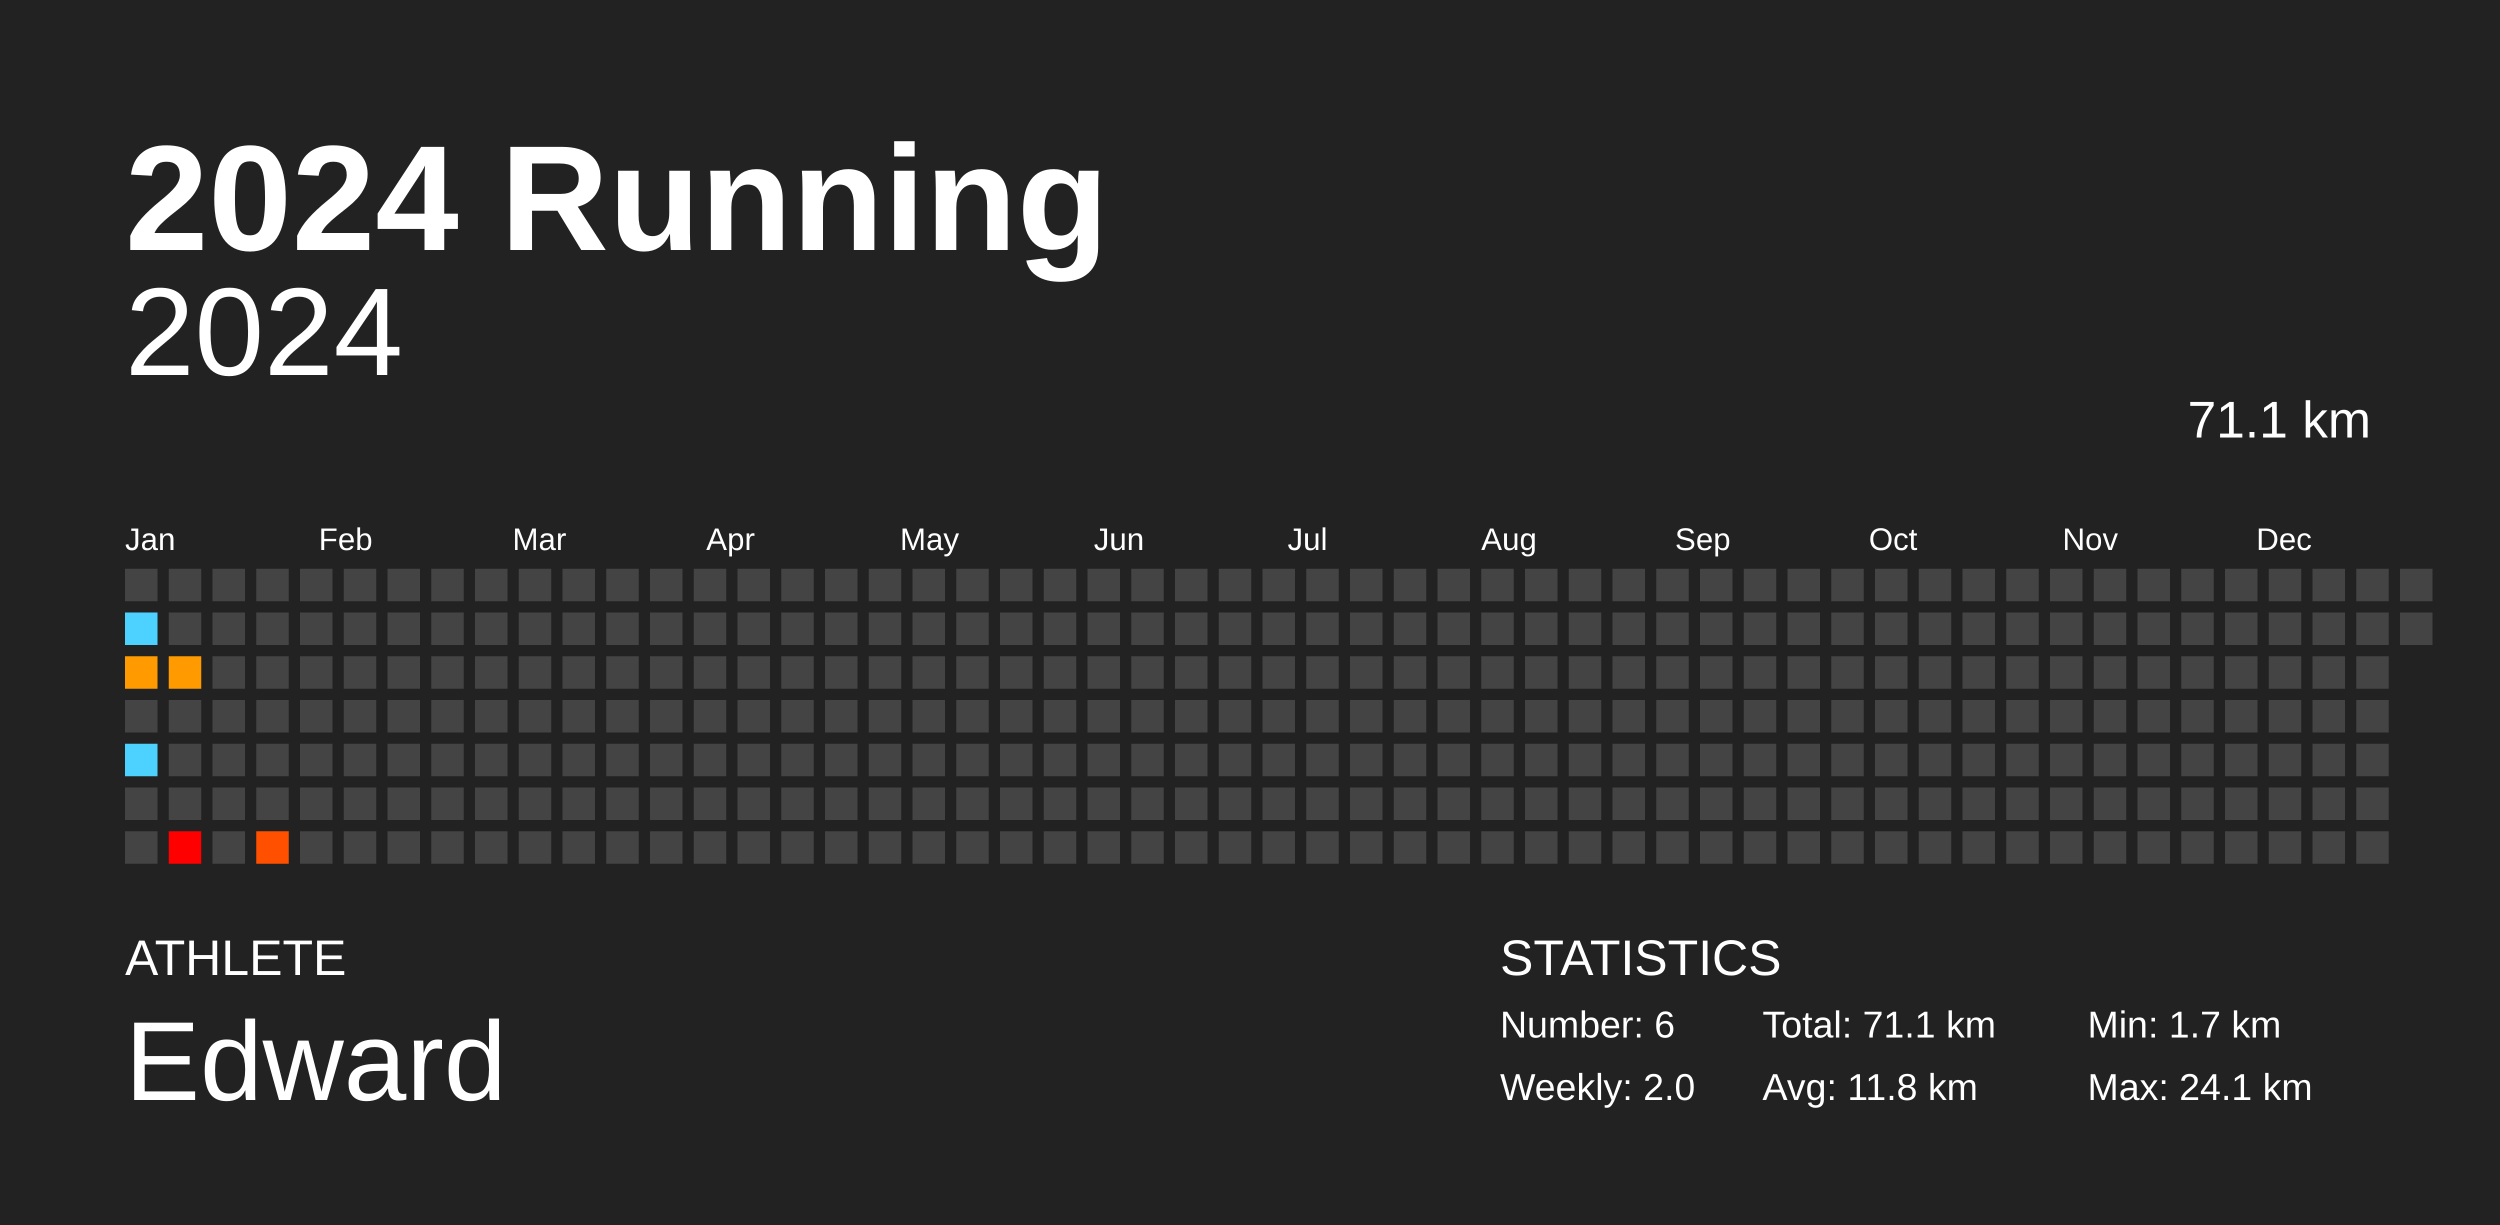
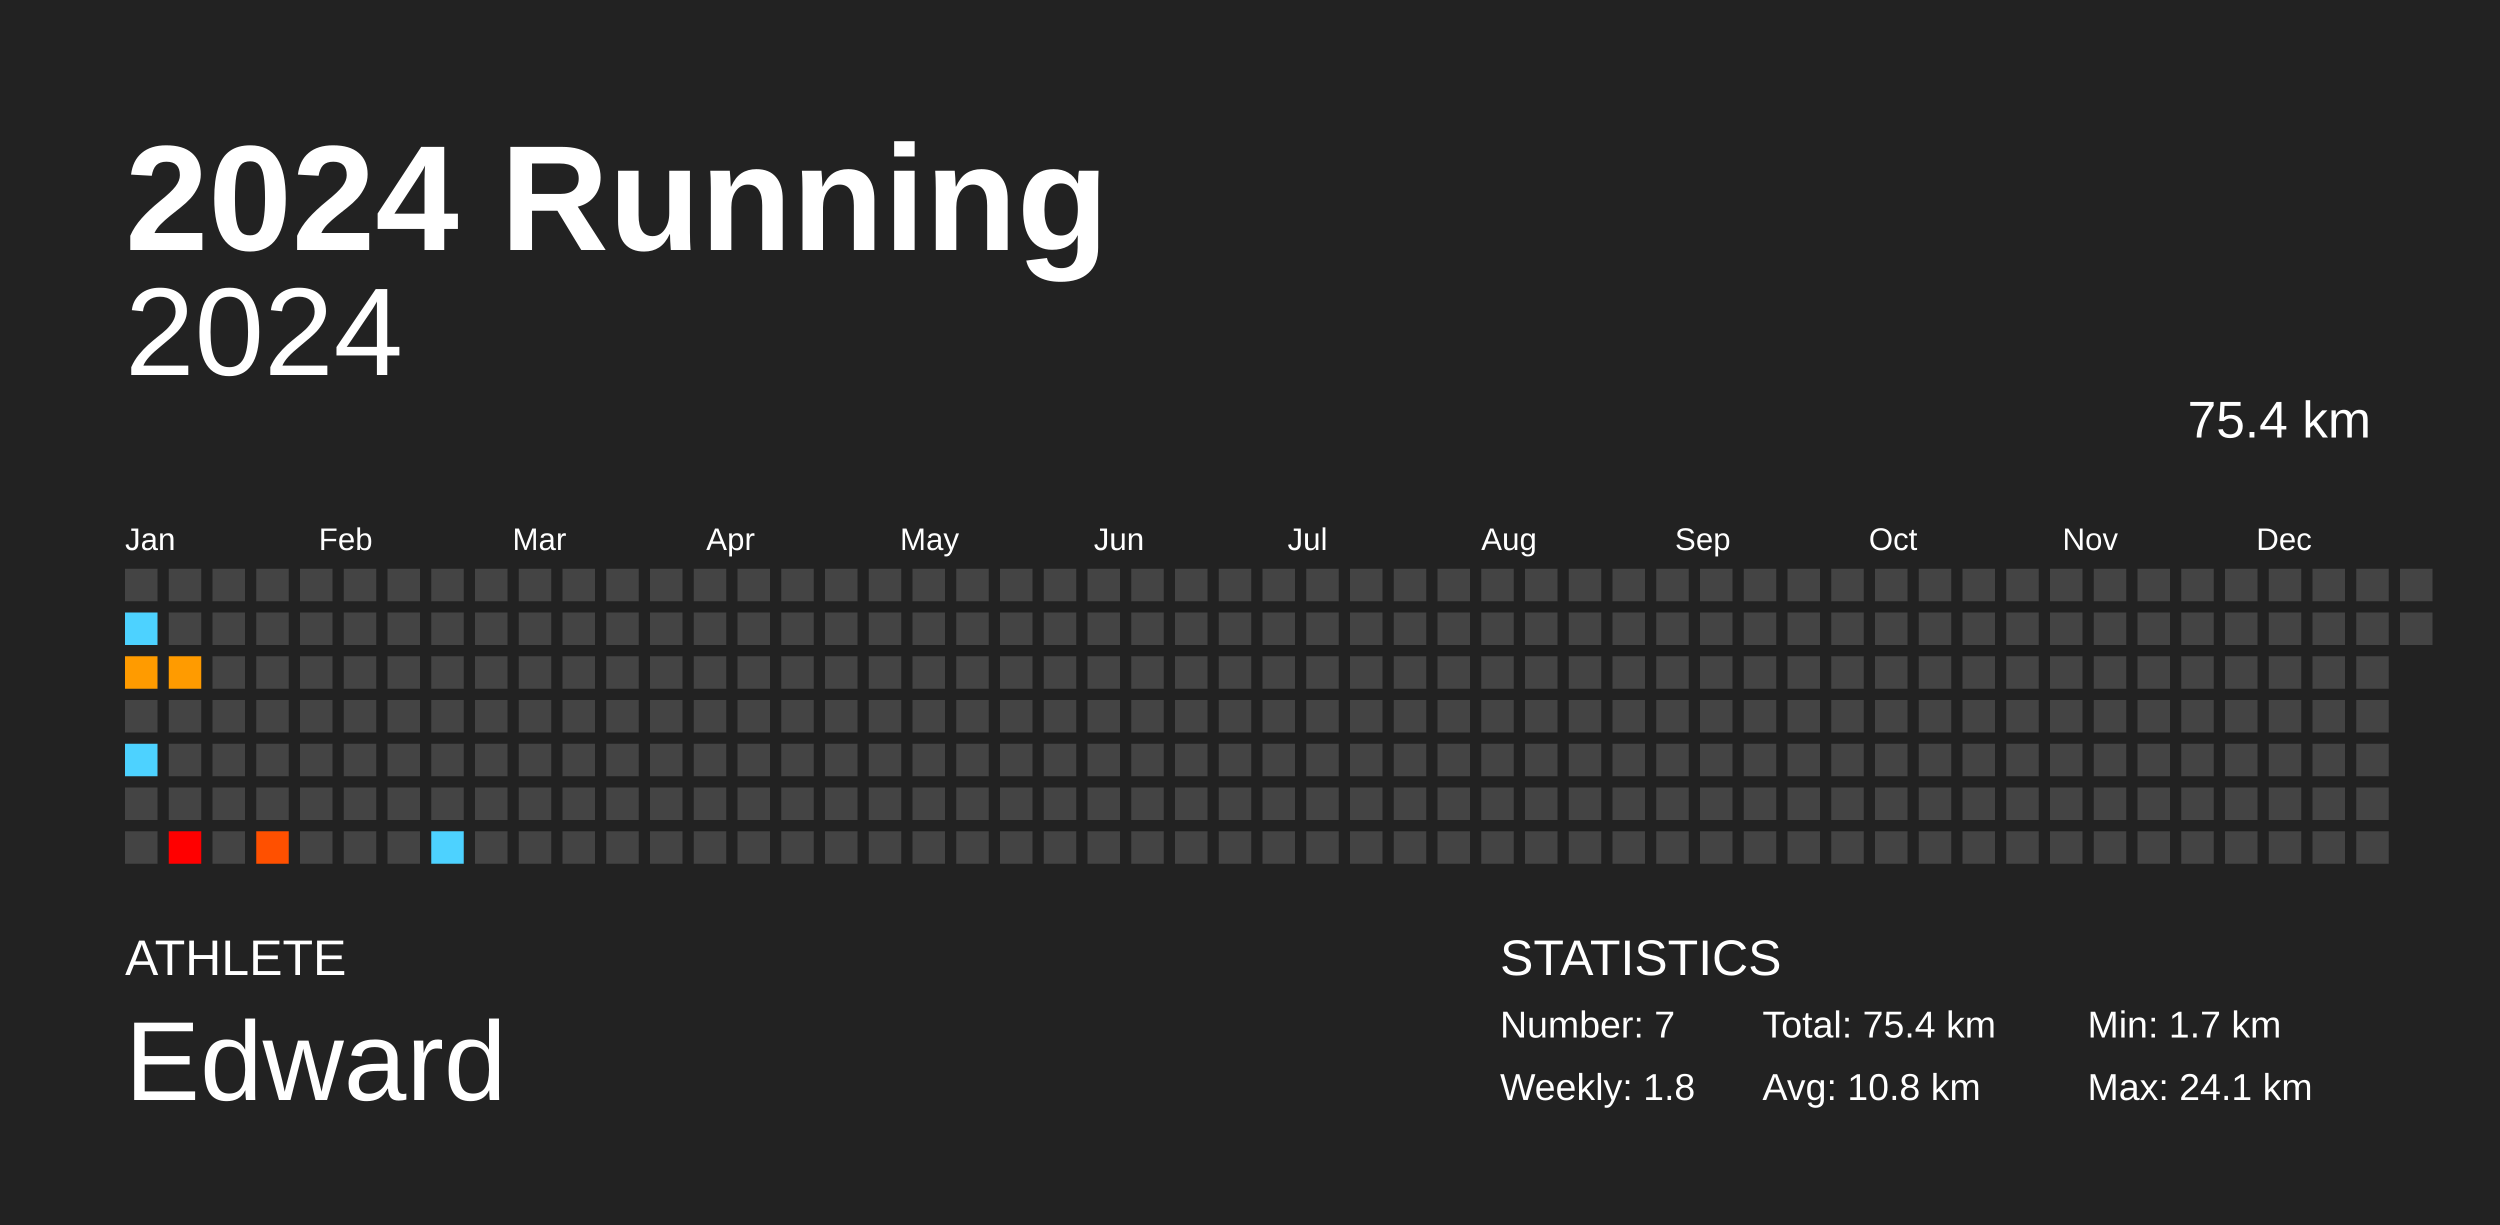
<svg xmlns="http://www.w3.org/2000/svg" baseProfile="full" height="98mm" version="1.1" viewBox="0,0,200,98" width="200mm">
  <defs />
  <rect fill="#222222" height="98" width="200" x="0" y="0" />
  <text fill="#FFFFFF" style="font-size:12px; font-family:Arial; font-weight:bold;" x="10" y="20">2024 Running</text>
  <text fill="#FFFFFF" style="font-size:4px; font-family:Arial" x="10" y="78">ATHLETE</text>
  <text fill="#FFFFFF" style="font-size:9px; font-family:Arial" x="10" y="88">Edward</text>
  <text fill="#FFFFFF" style="font-size:4px; font-family:Arial" x="120" y="78">STATISTICS</text>
-   <text fill="#FFFFFF" style="font-size:3px; font-family:Arial" x="120" y="83">Number: 6</text>
-   <text fill="#FFFFFF" style="font-size:3px; font-family:Arial" x="120" y="88">Weekly: 2.0</text>
-   <text fill="#FFFFFF" style="font-size:3px; font-family:Arial" x="141" y="83">Total: 71.1 km</text>
-   <text fill="#FFFFFF" style="font-size:3px; font-family:Arial" x="141" y="88">Avg: 11.8 km</text>
+   <text fill="#FFFFFF" style="font-size:3px; font-family:Arial" x="120" y="83">Number: 7</text>
+   <text fill="#FFFFFF" style="font-size:3px; font-family:Arial" x="120" y="88">Weekly: 1.8</text>
+   <text fill="#FFFFFF" style="font-size:3px; font-family:Arial" x="141" y="83">Total: 75.4 km</text>
+   <text fill="#FFFFFF" style="font-size:3px; font-family:Arial" x="141" y="88">Avg: 10.8 km</text>
  <text fill="#FFFFFF" style="font-size:3px; font-family:Arial" x="167" y="83">Min: 1.7 km</text>
  <text fill="#FFFFFF" style="font-size:3px; font-family:Arial" x="167" y="88">Max: 24.1 km</text>
  <text alignment-baseline="hanging" fill="#FFFFFF" style="font-size:10.0px; font-family:Arial;" x="10" y="30">2024</text>
-   <text alignment-baseline="hanging" fill="#FFFFFF" style="font-size:4.125px; font-family:Arial;" x="175" y="35">71.1 km</text>
+   <text alignment-baseline="hanging" fill="#FFFFFF" style="font-size:4.125px; font-family:Arial;" x="175" y="35">75.4 km</text>
  <text fill="#FFFFFF" style="font-size:2.5px; font-family:Arial" x="10.0" y="44">Jan</text>
  <text fill="#FFFFFF" style="font-size:2.5px; font-family:Arial" x="25.5" y="44">Feb</text>
  <text fill="#FFFFFF" style="font-size:2.5px; font-family:Arial" x="41.0" y="44">Mar</text>
  <text fill="#FFFFFF" style="font-size:2.5px; font-family:Arial" x="56.5" y="44">Apr</text>
  <text fill="#FFFFFF" style="font-size:2.5px; font-family:Arial" x="72.0" y="44">May</text>
  <text fill="#FFFFFF" style="font-size:2.5px; font-family:Arial" x="87.5" y="44">Jun</text>
  <text fill="#FFFFFF" style="font-size:2.5px; font-family:Arial" x="103.0" y="44">Jul</text>
  <text fill="#FFFFFF" style="font-size:2.5px; font-family:Arial" x="118.5" y="44">Aug</text>
  <text fill="#FFFFFF" style="font-size:2.5px; font-family:Arial" x="134.0" y="44">Sep</text>
  <text fill="#FFFFFF" style="font-size:2.5px; font-family:Arial" x="149.5" y="44">Oct</text>
  <text fill="#FFFFFF" style="font-size:2.5px; font-family:Arial" x="165.0" y="44">Nov</text>
  <text fill="#FFFFFF" style="font-size:2.5px; font-family:Arial" x="180.5" y="44">Dec</text>
  <rect fill="#444444" height="2.6" width="2.6" x="10.0" y="45.5" />
  <rect fill="#4dd2ff" height="2.6" width="2.6" x="10.0" y="49.0" />
  <rect fill="#ff9b00" height="2.6" width="2.6" x="10.0" y="52.5" />
  <rect fill="#444444" height="2.6" width="2.6" x="10.0" y="56.0" />
  <rect fill="#4dd2ff" height="2.6" width="2.6" x="10.0" y="59.5" />
  <rect fill="#444444" height="2.6" width="2.6" x="10.0" y="63.0" />
  <rect fill="#444444" height="2.6" width="2.6" x="10.0" y="66.5" />
  <rect fill="#444444" height="2.6" width="2.6" x="13.5" y="45.5" />
  <rect fill="#444444" height="2.6" width="2.6" x="13.5" y="49.0" />
  <rect fill="#ff9b00" height="2.6" width="2.6" x="13.5" y="52.5" />
  <rect fill="#444444" height="2.6" width="2.6" x="13.5" y="56.0" />
  <rect fill="#444444" height="2.6" width="2.6" x="13.5" y="59.5" />
  <rect fill="#444444" height="2.6" width="2.6" x="13.5" y="63.0" />
  <rect fill="red" height="2.6" width="2.6" x="13.5" y="66.5" />
  <rect fill="#444444" height="2.6" width="2.6" x="17.0" y="45.5" />
  <rect fill="#444444" height="2.6" width="2.6" x="17.0" y="49.0" />
  <rect fill="#444444" height="2.6" width="2.6" x="17.0" y="52.5" />
  <rect fill="#444444" height="2.6" width="2.6" x="17.0" y="56.0" />
  <rect fill="#444444" height="2.6" width="2.6" x="17.0" y="59.5" />
  <rect fill="#444444" height="2.6" width="2.6" x="17.0" y="63.0" />
  <rect fill="#444444" height="2.6" width="2.6" x="17.0" y="66.5" />
  <rect fill="#444444" height="2.6" width="2.6" x="20.5" y="45.5" />
  <rect fill="#444444" height="2.6" width="2.6" x="20.5" y="49.0" />
  <rect fill="#444444" height="2.6" width="2.6" x="20.5" y="52.5" />
  <rect fill="#444444" height="2.6" width="2.6" x="20.5" y="56.0" />
  <rect fill="#444444" height="2.6" width="2.6" x="20.5" y="59.5" />
  <rect fill="#444444" height="2.6" width="2.6" x="20.5" y="63.0" />
  <rect fill="#ff5000" height="2.6" width="2.6" x="20.5" y="66.5" />
  <rect fill="#444444" height="2.6" width="2.6" x="24.0" y="45.5" />
  <rect fill="#444444" height="2.6" width="2.6" x="24.0" y="49.0" />
  <rect fill="#444444" height="2.6" width="2.6" x="24.0" y="52.5" />
  <rect fill="#444444" height="2.6" width="2.6" x="24.0" y="56.0" />
  <rect fill="#444444" height="2.6" width="2.6" x="24.0" y="59.5" />
  <rect fill="#444444" height="2.6" width="2.6" x="24.0" y="63.0" />
  <rect fill="#444444" height="2.6" width="2.6" x="24.0" y="66.5" />
  <rect fill="#444444" height="2.6" width="2.6" x="27.5" y="45.5" />
  <rect fill="#444444" height="2.6" width="2.6" x="27.5" y="49.0" />
  <rect fill="#444444" height="2.6" width="2.6" x="27.5" y="52.5" />
  <rect fill="#444444" height="2.6" width="2.6" x="27.5" y="56.0" />
  <rect fill="#444444" height="2.6" width="2.6" x="27.5" y="59.5" />
  <rect fill="#444444" height="2.6" width="2.6" x="27.5" y="63.0" />
  <rect fill="#444444" height="2.6" width="2.6" x="27.5" y="66.5" />
  <rect fill="#444444" height="2.6" width="2.6" x="31.0" y="45.5" />
  <rect fill="#444444" height="2.6" width="2.6" x="31.0" y="49.0" />
  <rect fill="#444444" height="2.6" width="2.6" x="31.0" y="52.5" />
  <rect fill="#444444" height="2.6" width="2.6" x="31.0" y="56.0" />
  <rect fill="#444444" height="2.6" width="2.6" x="31.0" y="59.5" />
  <rect fill="#444444" height="2.6" width="2.6" x="31.0" y="63.0" />
  <rect fill="#444444" height="2.6" width="2.6" x="31.0" y="66.5" />
  <rect fill="#444444" height="2.6" width="2.6" x="34.5" y="45.5" />
  <rect fill="#444444" height="2.6" width="2.6" x="34.5" y="49.0" />
  <rect fill="#444444" height="2.6" width="2.6" x="34.5" y="52.5" />
  <rect fill="#444444" height="2.6" width="2.6" x="34.5" y="56.0" />
  <rect fill="#444444" height="2.6" width="2.6" x="34.5" y="59.5" />
  <rect fill="#444444" height="2.6" width="2.6" x="34.5" y="63.0" />
-   <rect fill="#444444" height="2.6" width="2.6" x="34.5" y="66.5" />
+   <rect fill="#4dd2ff" height="2.6" width="2.6" x="34.5" y="66.5" />
  <rect fill="#444444" height="2.6" width="2.6" x="38.0" y="45.5" />
  <rect fill="#444444" height="2.6" width="2.6" x="38.0" y="49.0" />
  <rect fill="#444444" height="2.6" width="2.6" x="38.0" y="52.5" />
  <rect fill="#444444" height="2.6" width="2.6" x="38.0" y="56.0" />
  <rect fill="#444444" height="2.6" width="2.6" x="38.0" y="59.5" />
  <rect fill="#444444" height="2.6" width="2.6" x="38.0" y="63.0" />
  <rect fill="#444444" height="2.6" width="2.6" x="38.0" y="66.5" />
  <rect fill="#444444" height="2.6" width="2.6" x="41.5" y="45.5" />
  <rect fill="#444444" height="2.6" width="2.6" x="41.5" y="49.0" />
  <rect fill="#444444" height="2.6" width="2.6" x="41.5" y="52.5" />
  <rect fill="#444444" height="2.6" width="2.6" x="41.5" y="56.0" />
  <rect fill="#444444" height="2.6" width="2.6" x="41.5" y="59.5" />
  <rect fill="#444444" height="2.6" width="2.6" x="41.5" y="63.0" />
  <rect fill="#444444" height="2.6" width="2.6" x="41.5" y="66.5" />
  <rect fill="#444444" height="2.6" width="2.6" x="45.0" y="45.5" />
  <rect fill="#444444" height="2.6" width="2.6" x="45.0" y="49.0" />
  <rect fill="#444444" height="2.6" width="2.6" x="45.0" y="52.5" />
  <rect fill="#444444" height="2.6" width="2.6" x="45.0" y="56.0" />
  <rect fill="#444444" height="2.6" width="2.6" x="45.0" y="59.5" />
  <rect fill="#444444" height="2.6" width="2.6" x="45.0" y="63.0" />
  <rect fill="#444444" height="2.6" width="2.6" x="45.0" y="66.5" />
  <rect fill="#444444" height="2.6" width="2.6" x="48.5" y="45.5" />
  <rect fill="#444444" height="2.6" width="2.6" x="48.5" y="49.0" />
  <rect fill="#444444" height="2.6" width="2.6" x="48.5" y="52.5" />
  <rect fill="#444444" height="2.6" width="2.6" x="48.5" y="56.0" />
  <rect fill="#444444" height="2.6" width="2.6" x="48.5" y="59.5" />
  <rect fill="#444444" height="2.6" width="2.6" x="48.5" y="63.0" />
  <rect fill="#444444" height="2.6" width="2.6" x="48.5" y="66.5" />
  <rect fill="#444444" height="2.6" width="2.6" x="52.0" y="45.5" />
  <rect fill="#444444" height="2.6" width="2.6" x="52.0" y="49.0" />
  <rect fill="#444444" height="2.6" width="2.6" x="52.0" y="52.5" />
  <rect fill="#444444" height="2.6" width="2.6" x="52.0" y="56.0" />
  <rect fill="#444444" height="2.6" width="2.6" x="52.0" y="59.5" />
  <rect fill="#444444" height="2.6" width="2.6" x="52.0" y="63.0" />
  <rect fill="#444444" height="2.6" width="2.6" x="52.0" y="66.5" />
  <rect fill="#444444" height="2.6" width="2.6" x="55.5" y="45.5" />
  <rect fill="#444444" height="2.6" width="2.6" x="55.5" y="49.0" />
  <rect fill="#444444" height="2.6" width="2.6" x="55.5" y="52.5" />
  <rect fill="#444444" height="2.6" width="2.6" x="55.5" y="56.0" />
  <rect fill="#444444" height="2.6" width="2.6" x="55.5" y="59.5" />
  <rect fill="#444444" height="2.6" width="2.6" x="55.5" y="63.0" />
  <rect fill="#444444" height="2.6" width="2.6" x="55.5" y="66.5" />
  <rect fill="#444444" height="2.6" width="2.6" x="59.0" y="45.5" />
  <rect fill="#444444" height="2.6" width="2.6" x="59.0" y="49.0" />
  <rect fill="#444444" height="2.6" width="2.6" x="59.0" y="52.5" />
  <rect fill="#444444" height="2.6" width="2.6" x="59.0" y="56.0" />
  <rect fill="#444444" height="2.6" width="2.6" x="59.0" y="59.5" />
  <rect fill="#444444" height="2.6" width="2.6" x="59.0" y="63.0" />
  <rect fill="#444444" height="2.6" width="2.6" x="59.0" y="66.5" />
  <rect fill="#444444" height="2.6" width="2.6" x="62.5" y="45.5" />
  <rect fill="#444444" height="2.6" width="2.6" x="62.5" y="49.0" />
  <rect fill="#444444" height="2.6" width="2.6" x="62.5" y="52.5" />
  <rect fill="#444444" height="2.6" width="2.6" x="62.5" y="56.0" />
  <rect fill="#444444" height="2.6" width="2.6" x="62.5" y="59.5" />
  <rect fill="#444444" height="2.6" width="2.6" x="62.5" y="63.0" />
  <rect fill="#444444" height="2.6" width="2.6" x="62.5" y="66.5" />
  <rect fill="#444444" height="2.6" width="2.6" x="66.0" y="45.5" />
  <rect fill="#444444" height="2.6" width="2.6" x="66.0" y="49.0" />
  <rect fill="#444444" height="2.6" width="2.6" x="66.0" y="52.5" />
  <rect fill="#444444" height="2.6" width="2.6" x="66.0" y="56.0" />
  <rect fill="#444444" height="2.6" width="2.6" x="66.0" y="59.5" />
  <rect fill="#444444" height="2.6" width="2.6" x="66.0" y="63.0" />
  <rect fill="#444444" height="2.6" width="2.6" x="66.0" y="66.5" />
  <rect fill="#444444" height="2.6" width="2.6" x="69.5" y="45.5" />
  <rect fill="#444444" height="2.6" width="2.6" x="69.5" y="49.0" />
  <rect fill="#444444" height="2.6" width="2.6" x="69.5" y="52.5" />
  <rect fill="#444444" height="2.6" width="2.6" x="69.5" y="56.0" />
  <rect fill="#444444" height="2.6" width="2.6" x="69.5" y="59.5" />
  <rect fill="#444444" height="2.6" width="2.6" x="69.5" y="63.0" />
  <rect fill="#444444" height="2.6" width="2.6" x="69.5" y="66.5" />
  <rect fill="#444444" height="2.6" width="2.6" x="73.0" y="45.5" />
  <rect fill="#444444" height="2.6" width="2.6" x="73.0" y="49.0" />
  <rect fill="#444444" height="2.6" width="2.6" x="73.0" y="52.5" />
  <rect fill="#444444" height="2.6" width="2.6" x="73.0" y="56.0" />
  <rect fill="#444444" height="2.6" width="2.6" x="73.0" y="59.5" />
  <rect fill="#444444" height="2.6" width="2.6" x="73.0" y="63.0" />
  <rect fill="#444444" height="2.6" width="2.6" x="73.0" y="66.5" />
  <rect fill="#444444" height="2.6" width="2.6" x="76.5" y="45.5" />
  <rect fill="#444444" height="2.6" width="2.6" x="76.5" y="49.0" />
  <rect fill="#444444" height="2.6" width="2.6" x="76.5" y="52.5" />
  <rect fill="#444444" height="2.6" width="2.6" x="76.5" y="56.0" />
  <rect fill="#444444" height="2.6" width="2.6" x="76.5" y="59.5" />
  <rect fill="#444444" height="2.6" width="2.6" x="76.5" y="63.0" />
  <rect fill="#444444" height="2.6" width="2.6" x="76.5" y="66.5" />
  <rect fill="#444444" height="2.6" width="2.6" x="80.0" y="45.5" />
  <rect fill="#444444" height="2.6" width="2.6" x="80.0" y="49.0" />
  <rect fill="#444444" height="2.6" width="2.6" x="80.0" y="52.5" />
  <rect fill="#444444" height="2.6" width="2.6" x="80.0" y="56.0" />
  <rect fill="#444444" height="2.6" width="2.6" x="80.0" y="59.5" />
  <rect fill="#444444" height="2.6" width="2.6" x="80.0" y="63.0" />
  <rect fill="#444444" height="2.6" width="2.6" x="80.0" y="66.5" />
  <rect fill="#444444" height="2.6" width="2.6" x="83.5" y="45.5" />
  <rect fill="#444444" height="2.6" width="2.6" x="83.5" y="49.0" />
  <rect fill="#444444" height="2.6" width="2.6" x="83.5" y="52.5" />
  <rect fill="#444444" height="2.6" width="2.6" x="83.5" y="56.0" />
  <rect fill="#444444" height="2.6" width="2.6" x="83.5" y="59.5" />
  <rect fill="#444444" height="2.6" width="2.6" x="83.5" y="63.0" />
  <rect fill="#444444" height="2.6" width="2.6" x="83.5" y="66.5" />
  <rect fill="#444444" height="2.6" width="2.6" x="87.0" y="45.5" />
  <rect fill="#444444" height="2.6" width="2.6" x="87.0" y="49.0" />
  <rect fill="#444444" height="2.6" width="2.6" x="87.0" y="52.5" />
  <rect fill="#444444" height="2.6" width="2.6" x="87.0" y="56.0" />
  <rect fill="#444444" height="2.6" width="2.6" x="87.0" y="59.5" />
  <rect fill="#444444" height="2.6" width="2.6" x="87.0" y="63.0" />
  <rect fill="#444444" height="2.6" width="2.6" x="87.0" y="66.5" />
  <rect fill="#444444" height="2.6" width="2.6" x="90.5" y="45.5" />
  <rect fill="#444444" height="2.6" width="2.6" x="90.5" y="49.0" />
  <rect fill="#444444" height="2.6" width="2.6" x="90.5" y="52.5" />
  <rect fill="#444444" height="2.6" width="2.6" x="90.5" y="56.0" />
  <rect fill="#444444" height="2.6" width="2.6" x="90.5" y="59.5" />
  <rect fill="#444444" height="2.6" width="2.6" x="90.5" y="63.0" />
  <rect fill="#444444" height="2.6" width="2.6" x="90.5" y="66.5" />
  <rect fill="#444444" height="2.6" width="2.6" x="94.0" y="45.5" />
  <rect fill="#444444" height="2.6" width="2.6" x="94.0" y="49.0" />
  <rect fill="#444444" height="2.6" width="2.6" x="94.0" y="52.5" />
  <rect fill="#444444" height="2.6" width="2.6" x="94.0" y="56.0" />
  <rect fill="#444444" height="2.6" width="2.6" x="94.0" y="59.5" />
  <rect fill="#444444" height="2.6" width="2.6" x="94.0" y="63.0" />
  <rect fill="#444444" height="2.6" width="2.6" x="94.0" y="66.5" />
  <rect fill="#444444" height="2.6" width="2.6" x="97.5" y="45.5" />
  <rect fill="#444444" height="2.6" width="2.6" x="97.5" y="49.0" />
  <rect fill="#444444" height="2.6" width="2.6" x="97.5" y="52.5" />
  <rect fill="#444444" height="2.6" width="2.6" x="97.5" y="56.0" />
  <rect fill="#444444" height="2.6" width="2.6" x="97.5" y="59.5" />
  <rect fill="#444444" height="2.6" width="2.6" x="97.5" y="63.0" />
  <rect fill="#444444" height="2.6" width="2.6" x="97.5" y="66.5" />
  <rect fill="#444444" height="2.6" width="2.6" x="101.0" y="45.5" />
  <rect fill="#444444" height="2.6" width="2.6" x="101.0" y="49.0" />
  <rect fill="#444444" height="2.6" width="2.6" x="101.0" y="52.5" />
  <rect fill="#444444" height="2.6" width="2.6" x="101.0" y="56.0" />
  <rect fill="#444444" height="2.6" width="2.6" x="101.0" y="59.5" />
  <rect fill="#444444" height="2.6" width="2.6" x="101.0" y="63.0" />
  <rect fill="#444444" height="2.6" width="2.6" x="101.0" y="66.5" />
  <rect fill="#444444" height="2.6" width="2.6" x="104.5" y="45.5" />
  <rect fill="#444444" height="2.6" width="2.6" x="104.5" y="49.0" />
  <rect fill="#444444" height="2.6" width="2.6" x="104.5" y="52.5" />
  <rect fill="#444444" height="2.6" width="2.6" x="104.5" y="56.0" />
  <rect fill="#444444" height="2.6" width="2.6" x="104.5" y="59.5" />
  <rect fill="#444444" height="2.6" width="2.6" x="104.5" y="63.0" />
  <rect fill="#444444" height="2.6" width="2.6" x="104.5" y="66.5" />
  <rect fill="#444444" height="2.6" width="2.6" x="108.0" y="45.5" />
  <rect fill="#444444" height="2.6" width="2.6" x="108.0" y="49.0" />
  <rect fill="#444444" height="2.6" width="2.6" x="108.0" y="52.5" />
  <rect fill="#444444" height="2.6" width="2.6" x="108.0" y="56.0" />
  <rect fill="#444444" height="2.6" width="2.6" x="108.0" y="59.5" />
  <rect fill="#444444" height="2.6" width="2.6" x="108.0" y="63.0" />
  <rect fill="#444444" height="2.6" width="2.6" x="108.0" y="66.5" />
  <rect fill="#444444" height="2.6" width="2.6" x="111.5" y="45.5" />
  <rect fill="#444444" height="2.6" width="2.6" x="111.5" y="49.0" />
  <rect fill="#444444" height="2.6" width="2.6" x="111.5" y="52.5" />
  <rect fill="#444444" height="2.6" width="2.6" x="111.5" y="56.0" />
  <rect fill="#444444" height="2.6" width="2.6" x="111.5" y="59.5" />
  <rect fill="#444444" height="2.6" width="2.6" x="111.5" y="63.0" />
  <rect fill="#444444" height="2.6" width="2.6" x="111.5" y="66.5" />
  <rect fill="#444444" height="2.6" width="2.6" x="115.0" y="45.5" />
  <rect fill="#444444" height="2.6" width="2.6" x="115.0" y="49.0" />
  <rect fill="#444444" height="2.6" width="2.6" x="115.0" y="52.5" />
  <rect fill="#444444" height="2.6" width="2.6" x="115.0" y="56.0" />
  <rect fill="#444444" height="2.6" width="2.6" x="115.0" y="59.5" />
  <rect fill="#444444" height="2.6" width="2.6" x="115.0" y="63.0" />
  <rect fill="#444444" height="2.6" width="2.6" x="115.0" y="66.5" />
  <rect fill="#444444" height="2.6" width="2.6" x="118.5" y="45.5" />
  <rect fill="#444444" height="2.6" width="2.6" x="118.5" y="49.0" />
  <rect fill="#444444" height="2.6" width="2.6" x="118.5" y="52.5" />
  <rect fill="#444444" height="2.6" width="2.6" x="118.5" y="56.0" />
  <rect fill="#444444" height="2.6" width="2.6" x="118.5" y="59.5" />
  <rect fill="#444444" height="2.6" width="2.6" x="118.5" y="63.0" />
  <rect fill="#444444" height="2.6" width="2.6" x="118.5" y="66.5" />
  <rect fill="#444444" height="2.6" width="2.6" x="122.0" y="45.5" />
  <rect fill="#444444" height="2.6" width="2.6" x="122.0" y="49.0" />
  <rect fill="#444444" height="2.6" width="2.6" x="122.0" y="52.5" />
  <rect fill="#444444" height="2.6" width="2.6" x="122.0" y="56.0" />
  <rect fill="#444444" height="2.6" width="2.6" x="122.0" y="59.5" />
  <rect fill="#444444" height="2.6" width="2.6" x="122.0" y="63.0" />
  <rect fill="#444444" height="2.6" width="2.6" x="122.0" y="66.5" />
  <rect fill="#444444" height="2.6" width="2.6" x="125.5" y="45.5" />
  <rect fill="#444444" height="2.6" width="2.6" x="125.5" y="49.0" />
  <rect fill="#444444" height="2.6" width="2.6" x="125.5" y="52.5" />
  <rect fill="#444444" height="2.6" width="2.6" x="125.5" y="56.0" />
  <rect fill="#444444" height="2.6" width="2.6" x="125.5" y="59.5" />
  <rect fill="#444444" height="2.6" width="2.6" x="125.5" y="63.0" />
  <rect fill="#444444" height="2.6" width="2.6" x="125.5" y="66.5" />
  <rect fill="#444444" height="2.6" width="2.6" x="129.0" y="45.5" />
  <rect fill="#444444" height="2.6" width="2.6" x="129.0" y="49.0" />
  <rect fill="#444444" height="2.6" width="2.6" x="129.0" y="52.5" />
  <rect fill="#444444" height="2.6" width="2.6" x="129.0" y="56.0" />
  <rect fill="#444444" height="2.6" width="2.6" x="129.0" y="59.5" />
  <rect fill="#444444" height="2.6" width="2.6" x="129.0" y="63.0" />
  <rect fill="#444444" height="2.6" width="2.6" x="129.0" y="66.5" />
  <rect fill="#444444" height="2.6" width="2.6" x="132.5" y="45.5" />
  <rect fill="#444444" height="2.6" width="2.6" x="132.5" y="49.0" />
  <rect fill="#444444" height="2.6" width="2.6" x="132.5" y="52.5" />
  <rect fill="#444444" height="2.6" width="2.6" x="132.5" y="56.0" />
  <rect fill="#444444" height="2.6" width="2.6" x="132.5" y="59.5" />
  <rect fill="#444444" height="2.6" width="2.6" x="132.5" y="63.0" />
  <rect fill="#444444" height="2.6" width="2.6" x="132.5" y="66.5" />
  <rect fill="#444444" height="2.6" width="2.6" x="136.0" y="45.5" />
  <rect fill="#444444" height="2.6" width="2.6" x="136.0" y="49.0" />
  <rect fill="#444444" height="2.6" width="2.6" x="136.0" y="52.5" />
  <rect fill="#444444" height="2.6" width="2.6" x="136.0" y="56.0" />
  <rect fill="#444444" height="2.6" width="2.6" x="136.0" y="59.5" />
  <rect fill="#444444" height="2.6" width="2.6" x="136.0" y="63.0" />
  <rect fill="#444444" height="2.6" width="2.6" x="136.0" y="66.5" />
  <rect fill="#444444" height="2.6" width="2.6" x="139.5" y="45.5" />
  <rect fill="#444444" height="2.6" width="2.6" x="139.5" y="49.0" />
  <rect fill="#444444" height="2.6" width="2.6" x="139.5" y="52.5" />
  <rect fill="#444444" height="2.6" width="2.6" x="139.5" y="56.0" />
  <rect fill="#444444" height="2.6" width="2.6" x="139.5" y="59.5" />
  <rect fill="#444444" height="2.6" width="2.6" x="139.5" y="63.0" />
  <rect fill="#444444" height="2.6" width="2.6" x="139.5" y="66.5" />
  <rect fill="#444444" height="2.6" width="2.6" x="143.0" y="45.5" />
  <rect fill="#444444" height="2.6" width="2.6" x="143.0" y="49.0" />
  <rect fill="#444444" height="2.6" width="2.6" x="143.0" y="52.5" />
  <rect fill="#444444" height="2.6" width="2.6" x="143.0" y="56.0" />
  <rect fill="#444444" height="2.6" width="2.6" x="143.0" y="59.5" />
  <rect fill="#444444" height="2.6" width="2.6" x="143.0" y="63.0" />
  <rect fill="#444444" height="2.6" width="2.6" x="143.0" y="66.5" />
  <rect fill="#444444" height="2.6" width="2.6" x="146.5" y="45.5" />
  <rect fill="#444444" height="2.6" width="2.6" x="146.5" y="49.0" />
  <rect fill="#444444" height="2.6" width="2.6" x="146.5" y="52.5" />
  <rect fill="#444444" height="2.6" width="2.6" x="146.5" y="56.0" />
  <rect fill="#444444" height="2.6" width="2.6" x="146.5" y="59.5" />
  <rect fill="#444444" height="2.6" width="2.6" x="146.5" y="63.0" />
  <rect fill="#444444" height="2.6" width="2.6" x="146.5" y="66.5" />
  <rect fill="#444444" height="2.6" width="2.6" x="150.0" y="45.5" />
  <rect fill="#444444" height="2.6" width="2.6" x="150.0" y="49.0" />
  <rect fill="#444444" height="2.6" width="2.6" x="150.0" y="52.5" />
  <rect fill="#444444" height="2.6" width="2.6" x="150.0" y="56.0" />
  <rect fill="#444444" height="2.6" width="2.6" x="150.0" y="59.5" />
  <rect fill="#444444" height="2.6" width="2.6" x="150.0" y="63.0" />
  <rect fill="#444444" height="2.6" width="2.6" x="150.0" y="66.5" />
  <rect fill="#444444" height="2.6" width="2.6" x="153.5" y="45.5" />
  <rect fill="#444444" height="2.6" width="2.6" x="153.5" y="49.0" />
  <rect fill="#444444" height="2.6" width="2.6" x="153.5" y="52.5" />
  <rect fill="#444444" height="2.6" width="2.6" x="153.5" y="56.0" />
  <rect fill="#444444" height="2.6" width="2.6" x="153.5" y="59.5" />
  <rect fill="#444444" height="2.6" width="2.6" x="153.5" y="63.0" />
  <rect fill="#444444" height="2.6" width="2.6" x="153.5" y="66.5" />
  <rect fill="#444444" height="2.6" width="2.6" x="157.0" y="45.5" />
  <rect fill="#444444" height="2.6" width="2.6" x="157.0" y="49.0" />
  <rect fill="#444444" height="2.6" width="2.6" x="157.0" y="52.5" />
  <rect fill="#444444" height="2.6" width="2.6" x="157.0" y="56.0" />
  <rect fill="#444444" height="2.6" width="2.6" x="157.0" y="59.5" />
  <rect fill="#444444" height="2.6" width="2.6" x="157.0" y="63.0" />
  <rect fill="#444444" height="2.6" width="2.6" x="157.0" y="66.5" />
  <rect fill="#444444" height="2.6" width="2.6" x="160.5" y="45.5" />
  <rect fill="#444444" height="2.6" width="2.6" x="160.5" y="49.0" />
  <rect fill="#444444" height="2.6" width="2.6" x="160.5" y="52.5" />
  <rect fill="#444444" height="2.6" width="2.6" x="160.5" y="56.0" />
  <rect fill="#444444" height="2.6" width="2.6" x="160.5" y="59.5" />
  <rect fill="#444444" height="2.6" width="2.6" x="160.5" y="63.0" />
  <rect fill="#444444" height="2.6" width="2.6" x="160.5" y="66.5" />
  <rect fill="#444444" height="2.6" width="2.6" x="164.0" y="45.5" />
  <rect fill="#444444" height="2.6" width="2.6" x="164.0" y="49.0" />
  <rect fill="#444444" height="2.6" width="2.6" x="164.0" y="52.5" />
  <rect fill="#444444" height="2.6" width="2.6" x="164.0" y="56.0" />
  <rect fill="#444444" height="2.6" width="2.6" x="164.0" y="59.5" />
  <rect fill="#444444" height="2.6" width="2.6" x="164.0" y="63.0" />
  <rect fill="#444444" height="2.6" width="2.6" x="164.0" y="66.5" />
  <rect fill="#444444" height="2.6" width="2.6" x="167.5" y="45.5" />
  <rect fill="#444444" height="2.6" width="2.6" x="167.5" y="49.0" />
  <rect fill="#444444" height="2.6" width="2.6" x="167.5" y="52.5" />
  <rect fill="#444444" height="2.6" width="2.6" x="167.5" y="56.0" />
  <rect fill="#444444" height="2.6" width="2.6" x="167.5" y="59.5" />
  <rect fill="#444444" height="2.6" width="2.6" x="167.5" y="63.0" />
  <rect fill="#444444" height="2.6" width="2.6" x="167.5" y="66.5" />
  <rect fill="#444444" height="2.6" width="2.6" x="171.0" y="45.5" />
  <rect fill="#444444" height="2.6" width="2.6" x="171.0" y="49.0" />
  <rect fill="#444444" height="2.6" width="2.6" x="171.0" y="52.5" />
  <rect fill="#444444" height="2.6" width="2.6" x="171.0" y="56.0" />
  <rect fill="#444444" height="2.6" width="2.6" x="171.0" y="59.5" />
  <rect fill="#444444" height="2.6" width="2.6" x="171.0" y="63.0" />
  <rect fill="#444444" height="2.6" width="2.6" x="171.0" y="66.5" />
  <rect fill="#444444" height="2.6" width="2.6" x="174.5" y="45.5" />
  <rect fill="#444444" height="2.6" width="2.6" x="174.5" y="49.0" />
  <rect fill="#444444" height="2.6" width="2.6" x="174.5" y="52.5" />
  <rect fill="#444444" height="2.6" width="2.6" x="174.5" y="56.0" />
  <rect fill="#444444" height="2.6" width="2.6" x="174.5" y="59.5" />
  <rect fill="#444444" height="2.6" width="2.6" x="174.5" y="63.0" />
  <rect fill="#444444" height="2.6" width="2.6" x="174.5" y="66.5" />
  <rect fill="#444444" height="2.6" width="2.6" x="178.0" y="45.5" />
  <rect fill="#444444" height="2.6" width="2.6" x="178.0" y="49.0" />
  <rect fill="#444444" height="2.6" width="2.6" x="178.0" y="52.5" />
  <rect fill="#444444" height="2.6" width="2.6" x="178.0" y="56.0" />
  <rect fill="#444444" height="2.6" width="2.6" x="178.0" y="59.5" />
  <rect fill="#444444" height="2.6" width="2.6" x="178.0" y="63.0" />
  <rect fill="#444444" height="2.6" width="2.6" x="178.0" y="66.5" />
  <rect fill="#444444" height="2.6" width="2.6" x="181.5" y="45.5" />
  <rect fill="#444444" height="2.6" width="2.6" x="181.5" y="49.0" />
  <rect fill="#444444" height="2.6" width="2.6" x="181.5" y="52.5" />
  <rect fill="#444444" height="2.6" width="2.6" x="181.5" y="56.0" />
  <rect fill="#444444" height="2.6" width="2.6" x="181.5" y="59.5" />
  <rect fill="#444444" height="2.6" width="2.6" x="181.5" y="63.0" />
  <rect fill="#444444" height="2.6" width="2.6" x="181.5" y="66.5" />
  <rect fill="#444444" height="2.6" width="2.6" x="185.0" y="45.5" />
  <rect fill="#444444" height="2.6" width="2.6" x="185.0" y="49.0" />
  <rect fill="#444444" height="2.6" width="2.6" x="185.0" y="52.5" />
  <rect fill="#444444" height="2.6" width="2.6" x="185.0" y="56.0" />
  <rect fill="#444444" height="2.6" width="2.6" x="185.0" y="59.5" />
  <rect fill="#444444" height="2.6" width="2.6" x="185.0" y="63.0" />
  <rect fill="#444444" height="2.6" width="2.6" x="185.0" y="66.5" />
  <rect fill="#444444" height="2.6" width="2.6" x="188.5" y="45.5" />
  <rect fill="#444444" height="2.6" width="2.6" x="188.5" y="49.0" />
  <rect fill="#444444" height="2.6" width="2.6" x="188.5" y="52.5" />
  <rect fill="#444444" height="2.6" width="2.6" x="188.5" y="56.0" />
  <rect fill="#444444" height="2.6" width="2.6" x="188.5" y="59.5" />
  <rect fill="#444444" height="2.6" width="2.6" x="188.5" y="63.0" />
  <rect fill="#444444" height="2.6" width="2.6" x="188.5" y="66.5" />
  <rect fill="#444444" height="2.6" width="2.6" x="192.0" y="45.5" />
  <rect fill="#444444" height="2.6" width="2.6" x="192.0" y="49.0" />
</svg>
